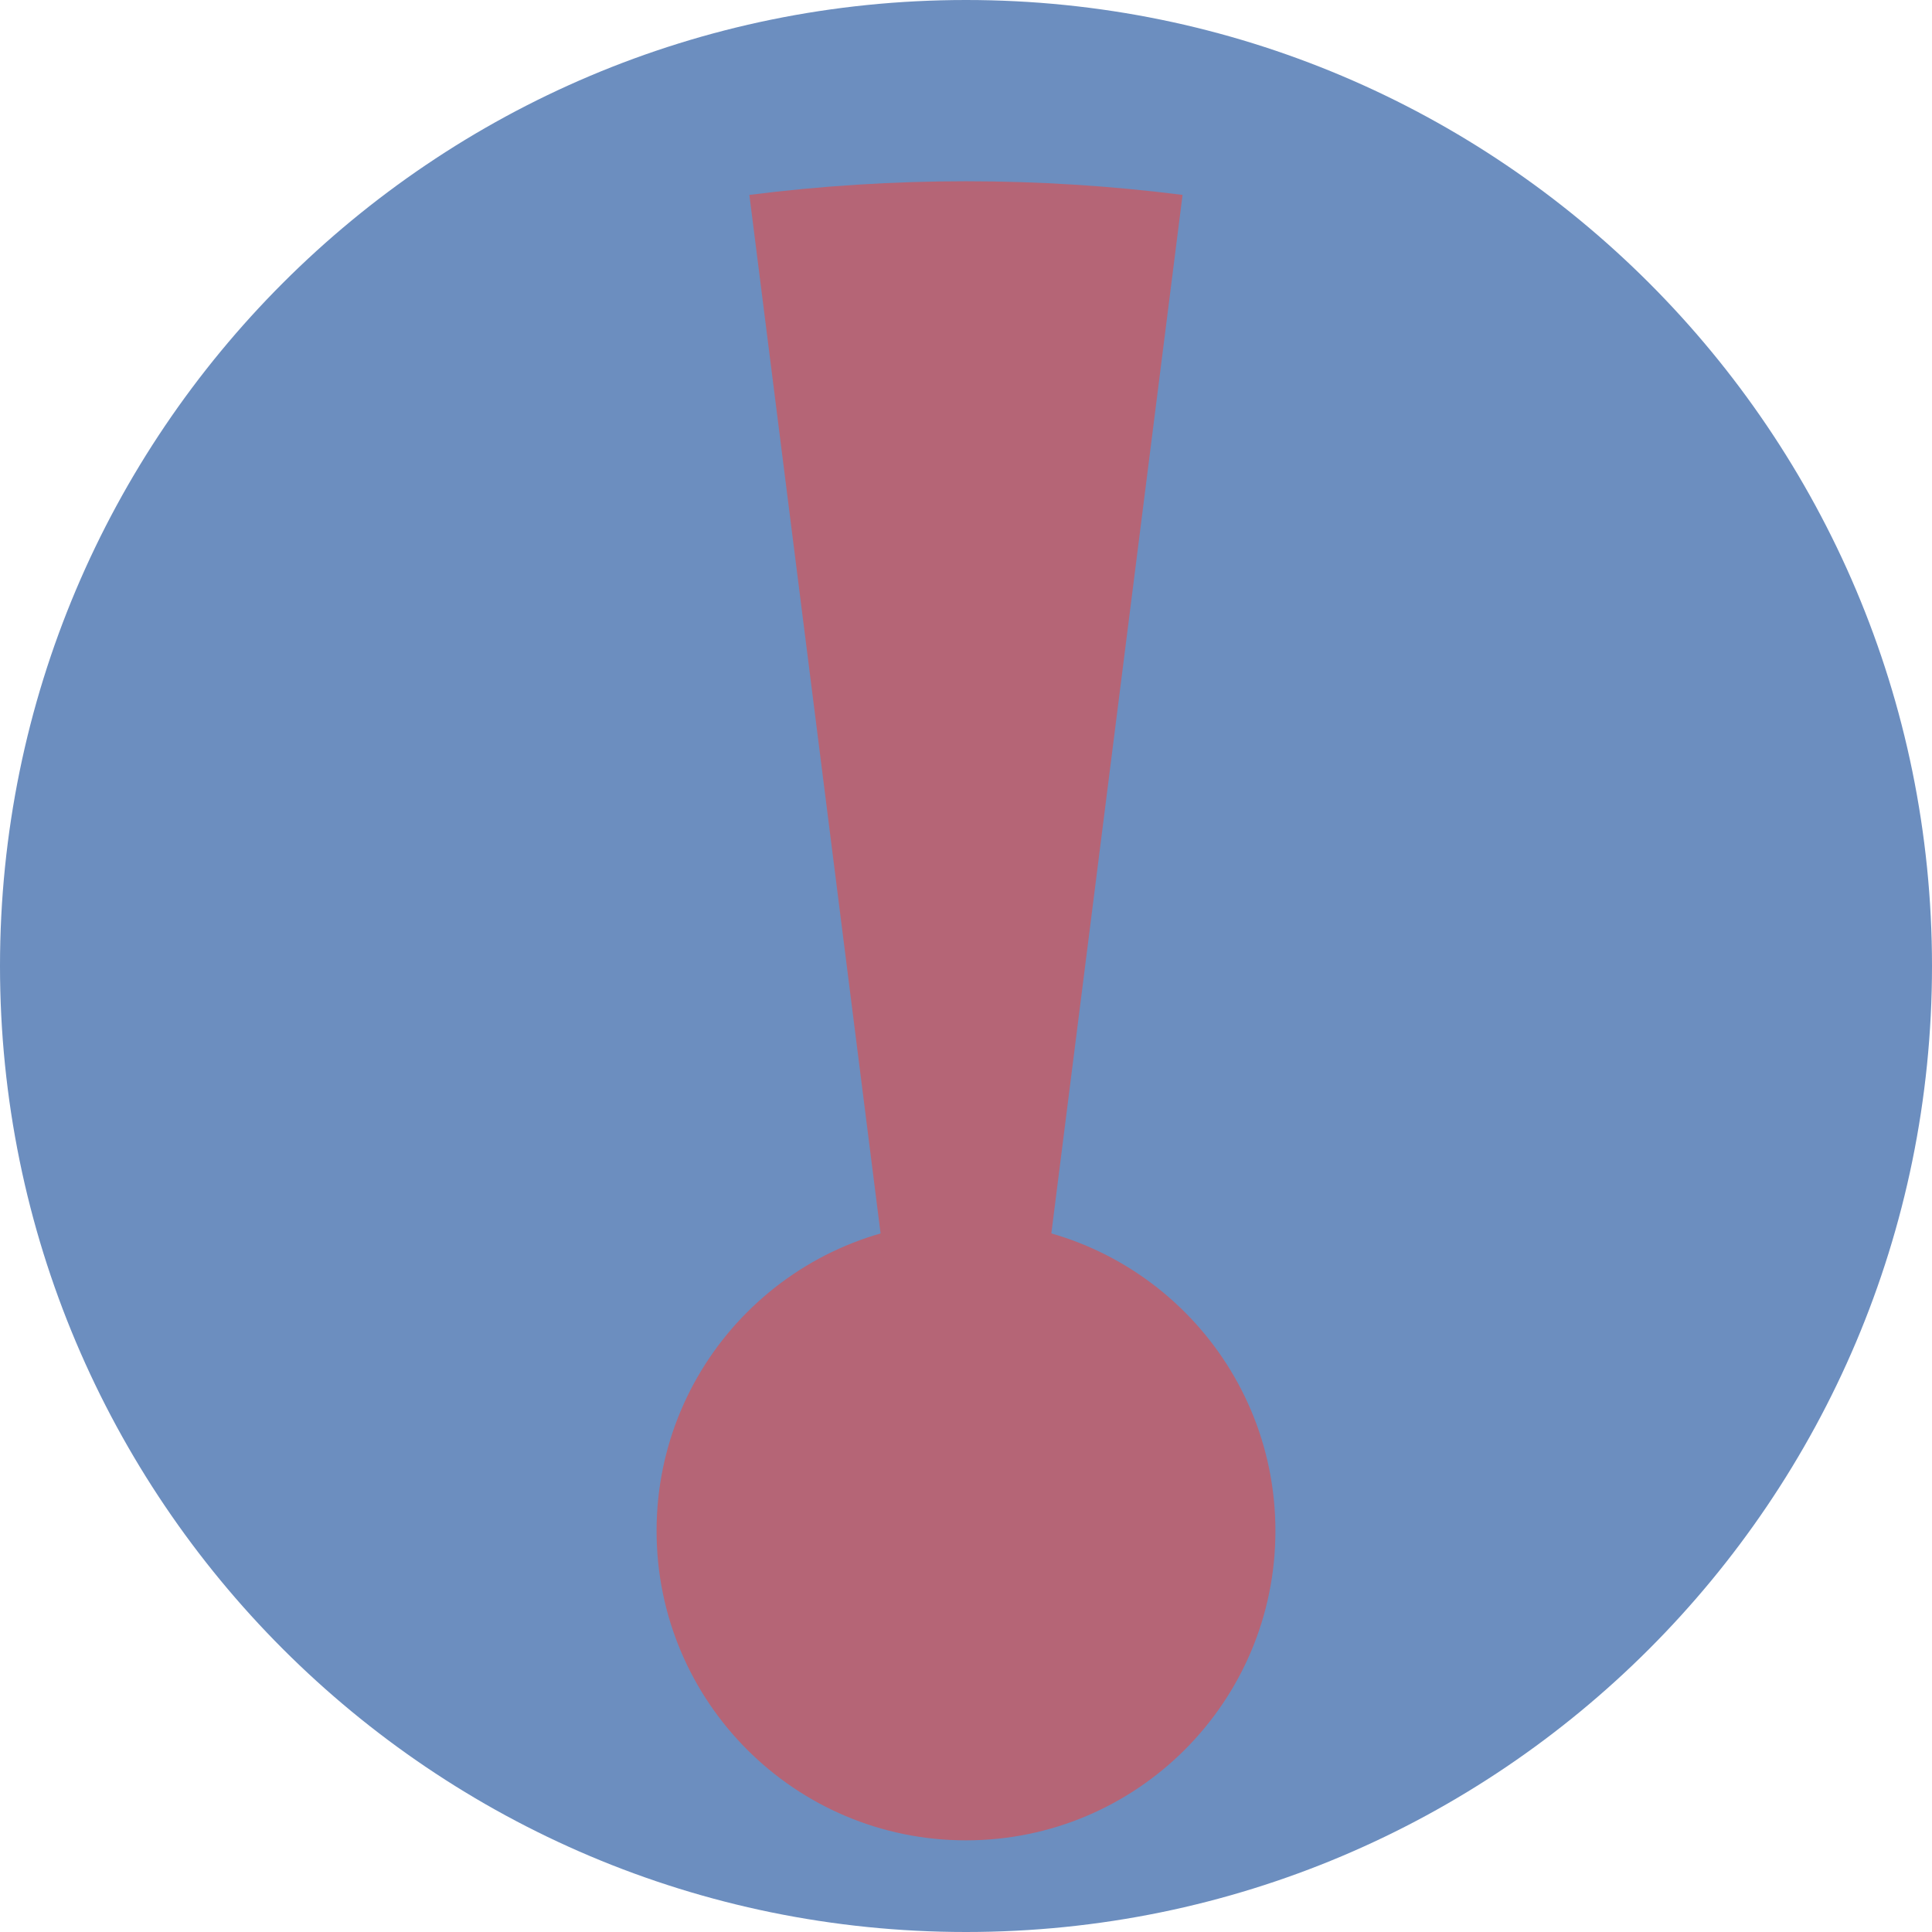
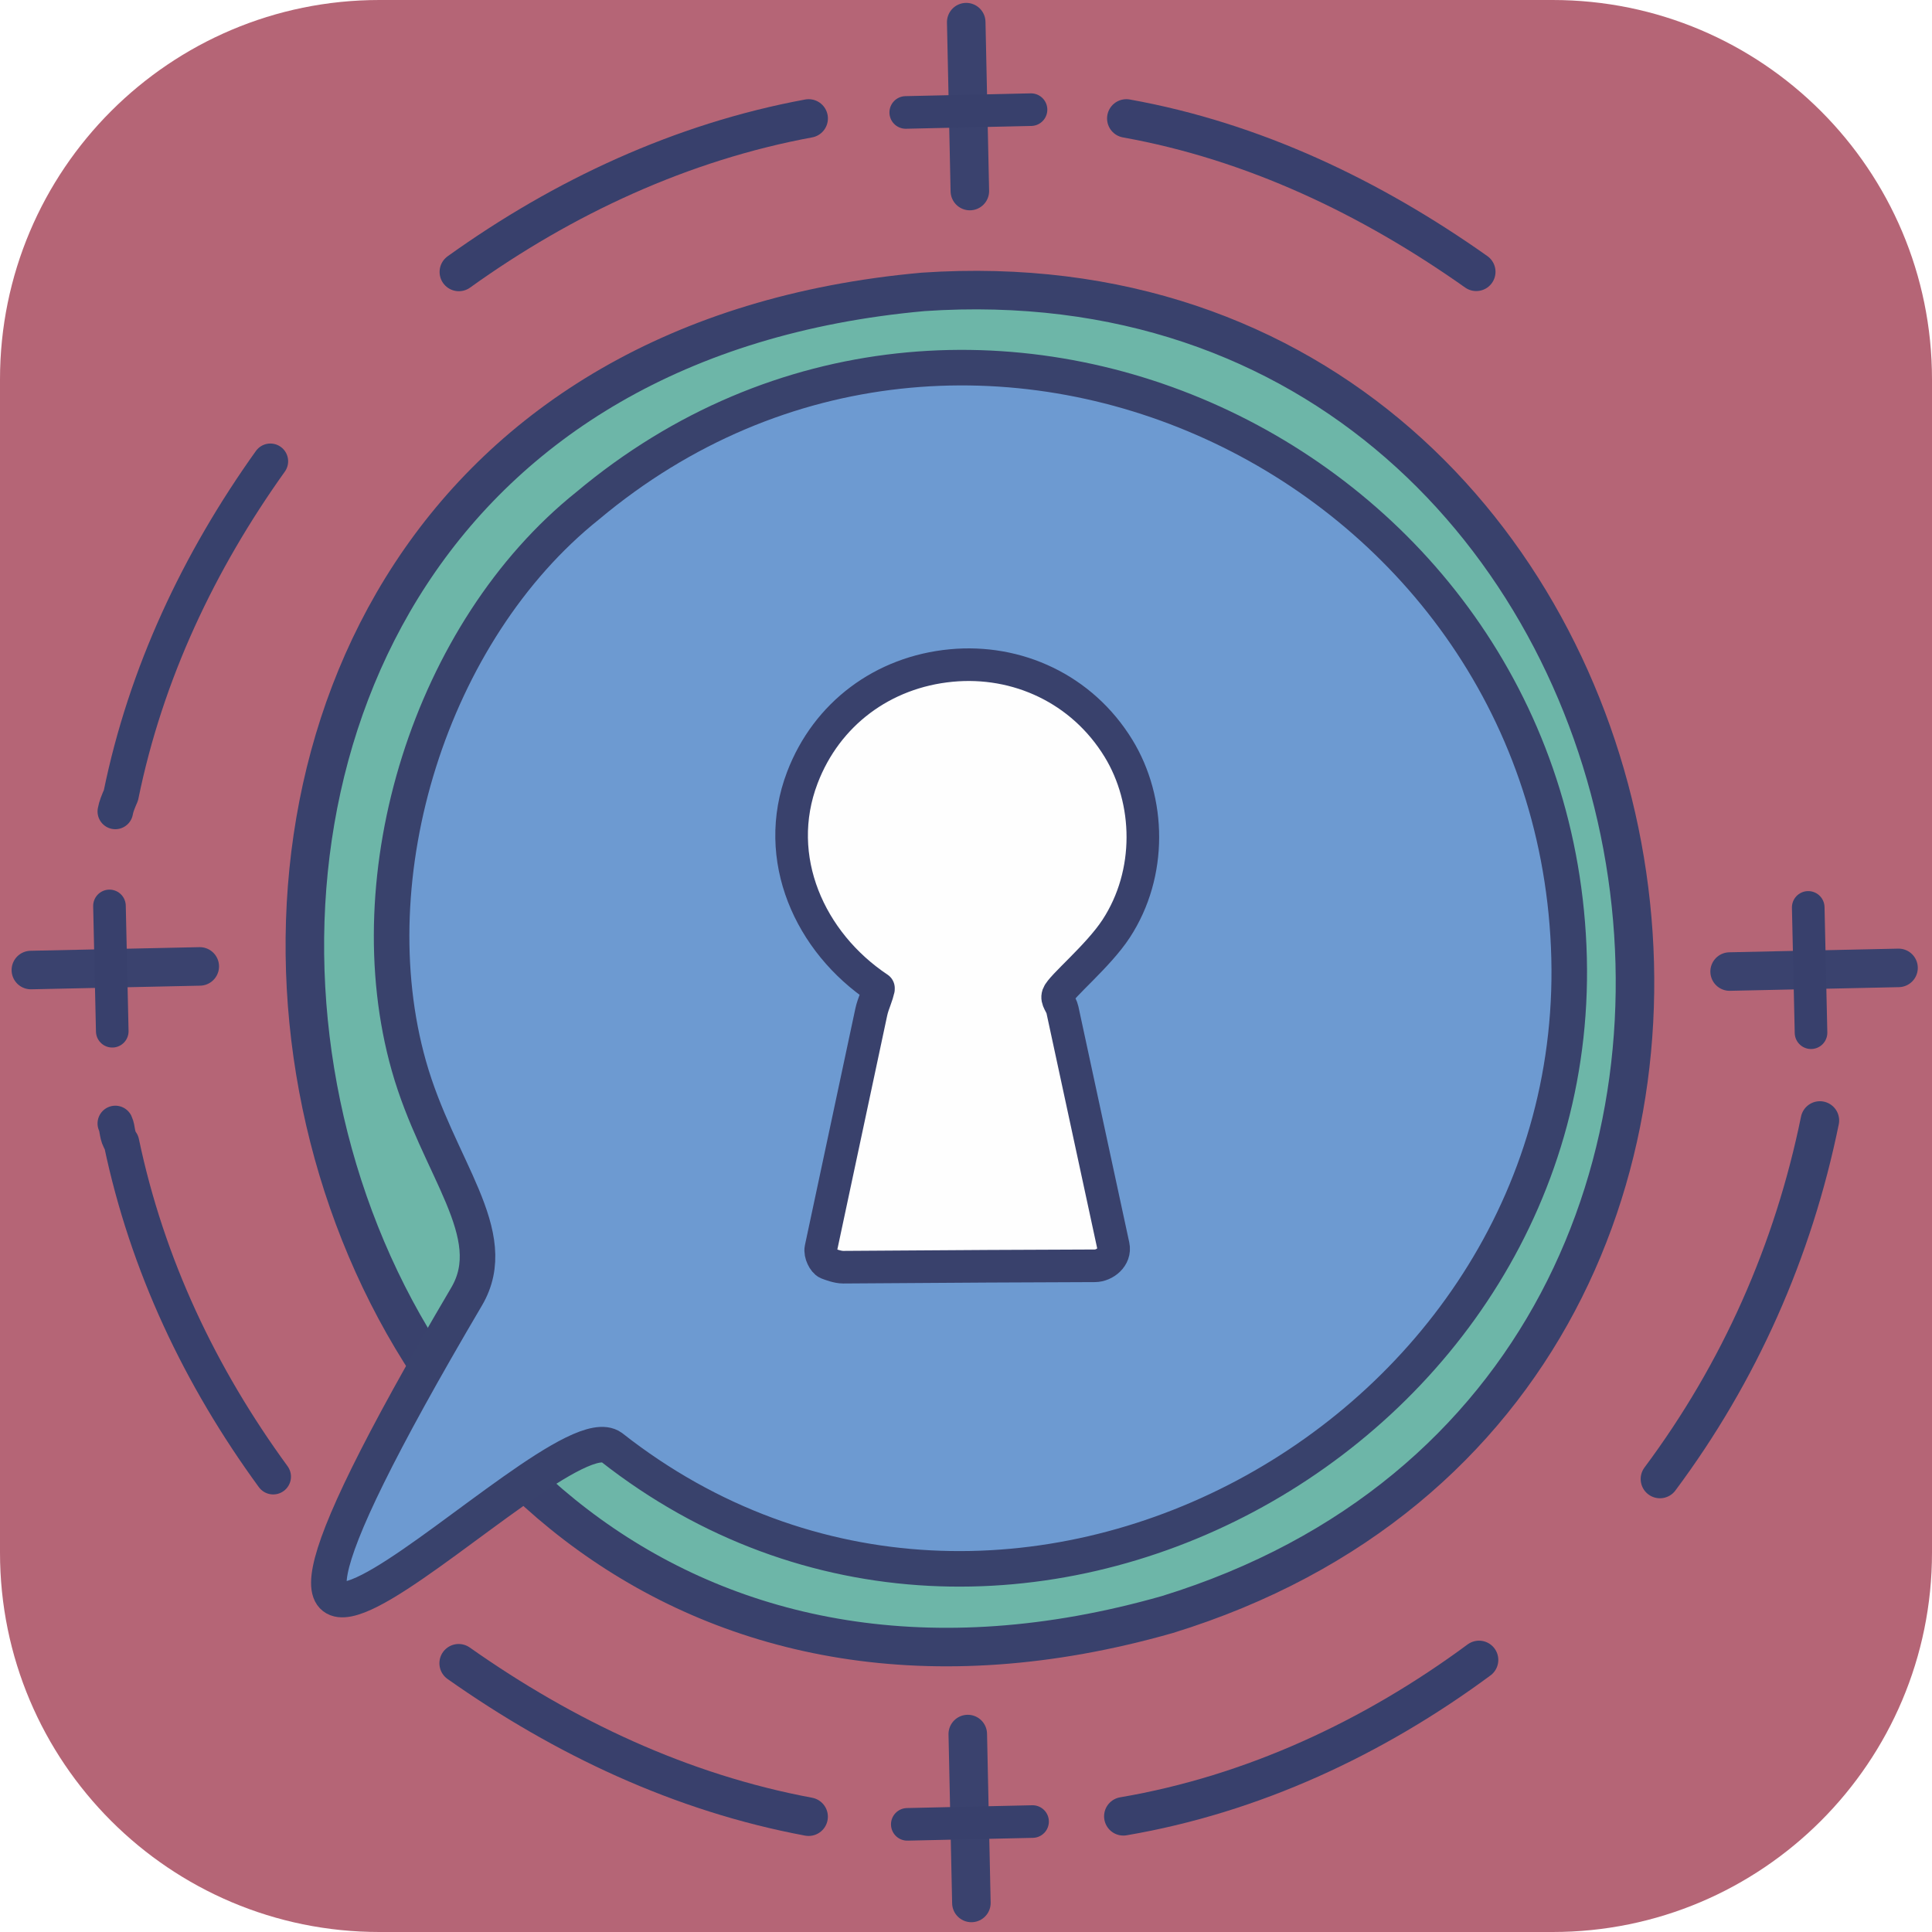
- <svg xmlns="http://www.w3.org/2000/svg" id="_レイヤー_1" data-name="レイヤー 1" viewBox="0 0 512 512">
+ <svg xmlns="http://www.w3.org/2000/svg" id="_レイヤー_2" data-name="レイヤー 2" viewBox="0 0 512 512">
  <defs>
    <style>
      .cls-1 {
+         fill: #6d9ad1;
+         stroke: #39426c;
+       }
+ 
+       .cls-1, .cls-2, .cls-3, .cls-4, .cls-5, .cls-6, .cls-7, .cls-8, .cls-9, .cls-10, .cls-11 {
+         stroke-linecap: round;
+         stroke-linejoin: round;
+       }
+ 
+       .cls-1, .cls-3, .cls-10 {
+         stroke-width: 9.42px;
+       }
+ 
+       .cls-2, .cls-3 {
+         stroke: #38416c;
+       }
+ 
+       .cls-2, .cls-3, .cls-4, .cls-5, .cls-7, .cls-8, .cls-9, .cls-10 {
+         fill: none;
+       }
+ 
+       .cls-2, .cls-4, .cls-5, .cls-7, .cls-8, .cls-11 {
+         stroke-width: 10.21px;
+       }
+ 
+       .cls-4 {
+         stroke: #3a426e;
+       }
+ 
+       .cls-5 {
+         stroke: #39406d;
+       }
+ 
+       .cls-12 {
        fill: #b56576;
      }

-       .cls-2 {
-         fill: #6c8ebf;
+       .cls-6 {
+         fill: #fefefe;
+       }
+ 
+       .cls-6, .cls-9 {
+         stroke-width: 8.64px;
+       }
+ 
+       .cls-6, .cls-11 {
+         stroke: #39416c;
+       }
+ 
+       .cls-7 {
+         stroke: #39406c;
+       }
+ 
+       .cls-8, .cls-9, .cls-10 {
+         stroke: #38406c;
+       }
+ 
+       .cls-11 {
+         fill: #6db6a8;
      }
    </style>
  </defs>
-   <circle class="cls-2" cx="256" cy="256" r="256" />
-   <circle class="cls-1" cx="256" cy="405.71" r="82" />
-   <path class="cls-1" d="M277.06,339.27c-13.99-1.77-28.14-1.77-42.13,0-12.11-95.87-24.22-191.75-36.34-287.62,38.11-4.82,76.68-4.82,114.8,0-12.11,95.87-24.22,191.75-36.34,287.62Z" />
+   <rect class="cls-12" width="512" height="512" rx="100.53" ry="100.53" />
+   <g id="_生成オブジェクト" data-name="生成オブジェクト">
+     <g>
+       <path class="cls-11" d="M309.39,427.86C57.5,499.63-17.4,100.91,244.67,77.35c207.92-14.04,264.58,288.83,64.72,350.51Z" />
+       <g>
+         <path class="cls-1" d="M415.72,250.8c5.66,129.67-149.63,214.57-253.66,132.75-15.61-11.33-133.04,120.74-38.41-39.94,9.77-16.59-7.63-34.05-15.29-61.12-14.26-50.38,5.67-115.1,47.39-148.48,100.92-84.58,254.3-12.88,259.97,116.79Z" />
+         <path class="cls-6" d="M252.07,176.37c17.43-1.67,34.68,6.14,44.36,21.98,8.42,13.78,8.96,33.08-.64,47.76-4.76,7.28-14.63,15.33-15.4,17.54-.48,1.39.82,2.37,1.17,3.98l13.48,62.52c.64,2.95-2.28,5.29-4.9,5.3l-28.34.12-38.35.25c-1.44,0-3.29-.69-4.19-1.04s-2.02-2.52-1.72-3.9l13.35-62.65c.52-2.42,1.62-4.3,1.91-6.35,0,.28,0,.36,0,0-18.18-12.12-28.33-34.45-20.16-55.83,6.44-16.87,21.33-27.95,39.42-29.68Z" />
+       </g>
+     </g>
+     <g>
+       <path class="cls-2" d="M482.29,296.94c-7.04,34.51-21.3,66.73-42.39,95.01" />
+       <path class="cls-8" d="M391.96,439.9c-27.93,20.64-59.99,35.6-94.26,41.44" />
+       <path class="cls-5" d="M298.49,31.39c33.7,6.05,64.83,20.92,92.73,40.64" />
+       <path class="cls-3" d="M71.65,122.25c-18.92,26.49-33,56.18-39.6,88.52-.67,1.57-1.24,2.87-1.49,4.27" />
+       <path class="cls-7" d="M121.55,440.78c28,19.73,59,34.36,92.74,40.66" />
+       <path class="cls-8" d="M214.3,31.39c-33.66,6.22-65.02,20.82-92.7,40.68" />
+       <path class="cls-10" d="M30.56,297.73c.69,1.45.33,3.25,1.63,5.05,6.82,32.53,20.89,62.09,40.21,88.55" />
+       <line class="cls-4" x1="256.47" y1="459.54" x2="257.43" y2="504.3" />
+       <line class="cls-9" x1="240.44" y1="483.47" x2="273.64" y2="482.73" />
+       <line class="cls-4" x1="256.06" y1="5.87" x2="257.02" y2="50.63" />
+       <line class="cls-9" x1="240.03" y1="29.8" x2="273.23" y2="29.06" />
+       <line class="cls-4" x1="503.13" y1="256.5" x2="458.37" y2="257.47" />
+       <line class="cls-9" x1="479.2" y1="240.47" x2="479.94" y2="273.68" />
+       <line class="cls-4" x1="52.94" y1="256.11" x2="8.18" y2="257.07" />
+       <line class="cls-9" x1="29.01" y1="240.08" x2="29.75" y2="273.29" />
+     </g>
+   </g>
</svg>
